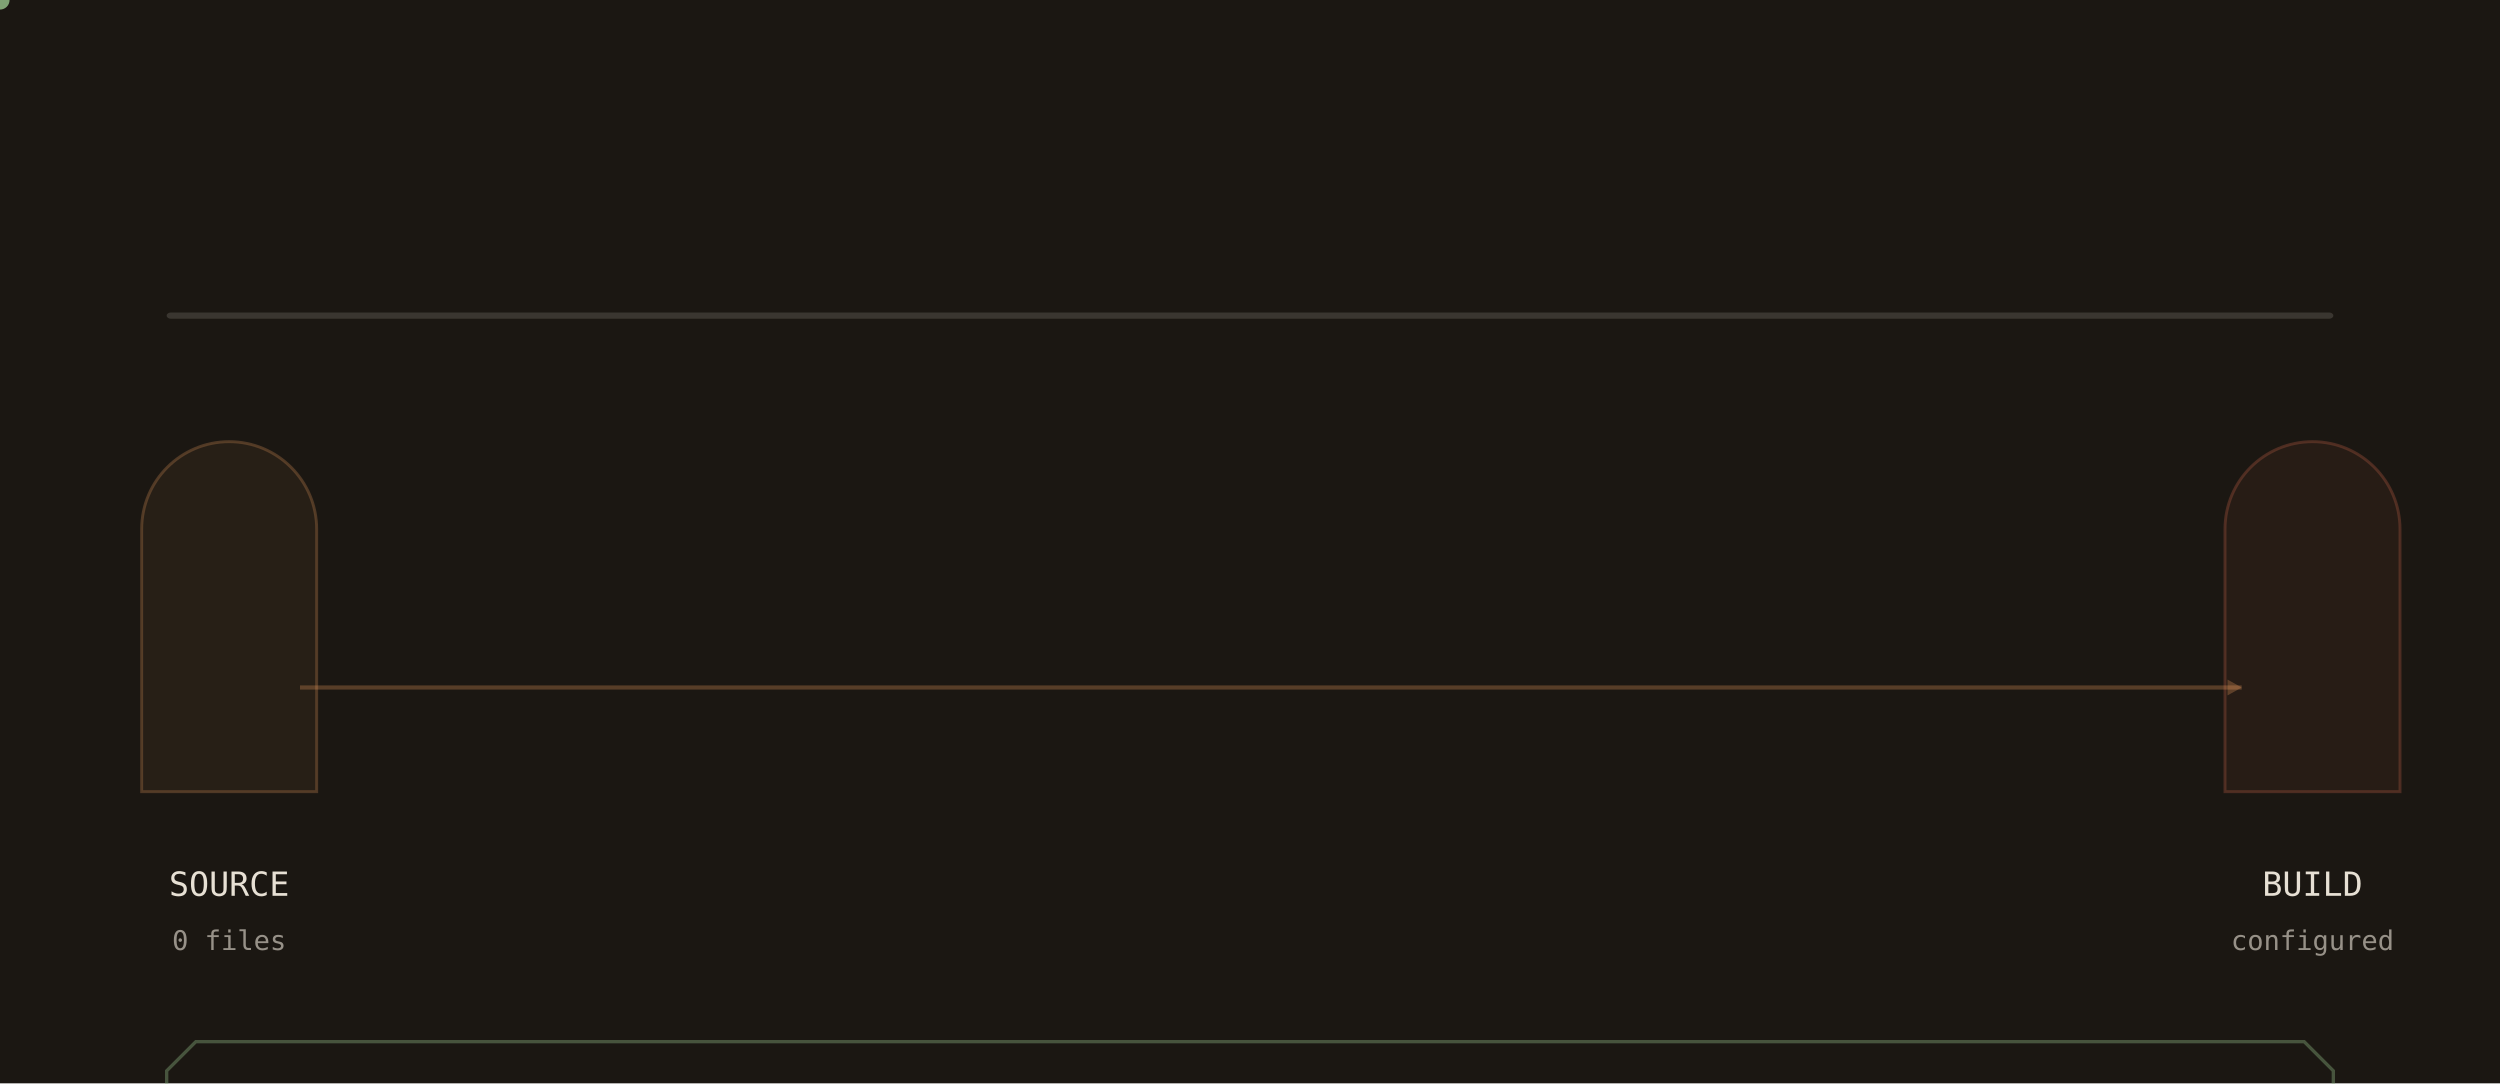
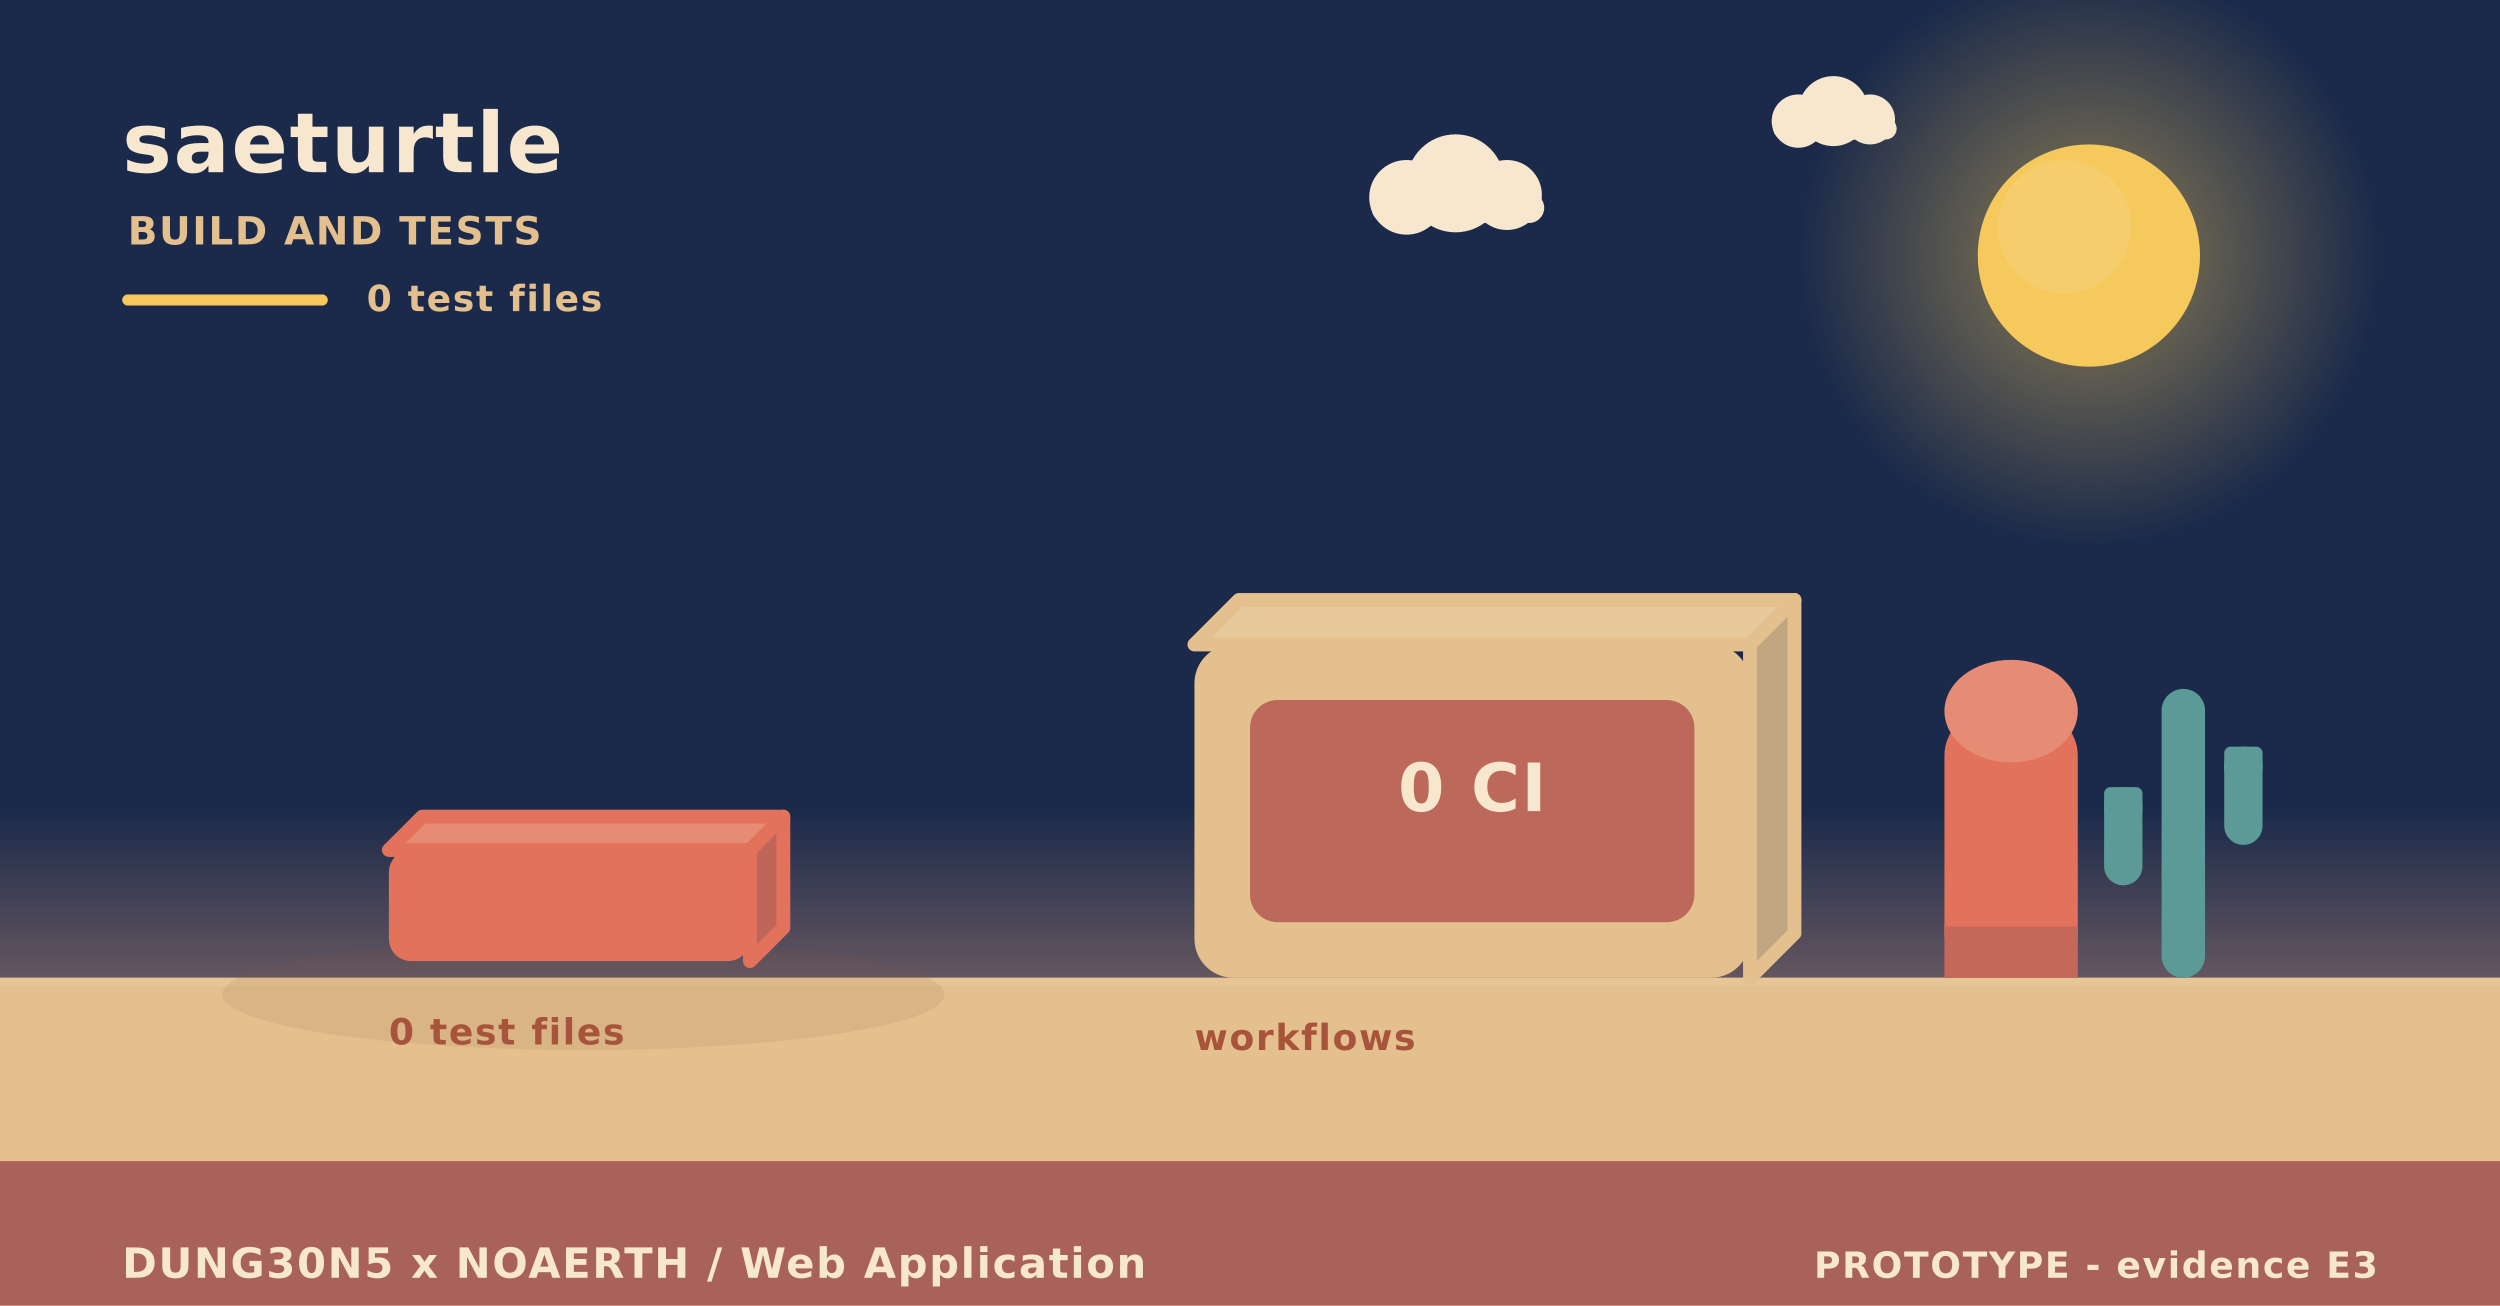
- <svg xmlns="http://www.w3.org/2000/svg" viewBox="0 0 1200 520" width="1200" height="520" role="img" aria-label="saeturtle build evidence">
-   <rect width="1200" height="520" fill="#1b1712" />
-   <defs>
-     <linearGradient id="gb" x1="0" y1="0" x2="1" y2="1">
-       <stop offset="0%" stop-color="#f4a261" />
-       <stop offset="100%" stop-color="#e76f51" />
-     </linearGradient>
-   </defs>
-   <rect x="80.00" y="150.00" width="1040.00" height="3.00" rx="2.00" fill="rgba(253,246,233,0.140)" opacity="1.00" />
-   <path d="M68.00,380.00 L68.00,254.00 A42.00,42.00 0 0 1 152.00,254.00 L152.00,380.00 Z" fill="rgba(244,162,97,0.100)" opacity="0.55" stroke="rgba(244,162,97,0.450)" stroke-width="1.4" />
-   <polygon points="-192.26,189.00 -136.83,221.00 -136.83,157.00 -192.26,125.00" fill="#506748" opacity="0.95" />
-   <polygon points="-247.68,221.00 -192.26,253.00 -192.26,189.00 -247.68,157.00" fill="#b4573f" opacity="0.95" />
-   <polygon points="-192.26,125.00 -136.83,157.00 -192.26,189.00 -247.68,157.00" fill="#f4a261" opacity="0.95" />
-   <text x="110" y="430" font-family="ui-monospace,Menlo,monospace" font-size="16" fill="rgba(253,246,233,0.900)" text-anchor="middle">SOURCE</text>
-   <text x="110" y="456" font-family="ui-monospace,Menlo,monospace" font-size="13" fill="rgba(253,246,233,0.550)" text-anchor="middle">0 files</text>
-   <path d="M1068.00,380.00 L1068.00,254.00 A42.00,42.00 0 0 1 1152.00,254.00 L1152.00,380.00 Z" fill="rgba(231,111,81,0.100)" opacity="0.55" stroke="rgba(231,111,81,0.450)" stroke-width="1.4" />
-   <polygon points="673.77,689.00 729.19,721.00 729.19,657.00 673.77,625.00" fill="#506748" opacity="0.95" />
-   <polygon points="618.34,721.00 673.77,753.00 673.77,689.00 618.34,657.00" fill="#b4573f" opacity="0.95" />
-   <polygon points="673.77,625.00 729.19,657.00 673.77,689.00 618.34,657.00" fill="#e76f51" opacity="0.95" />
-   <text x="1110" y="430" font-family="ui-monospace,Menlo,monospace" font-size="16" fill="rgba(253,246,233,0.900)" text-anchor="middle">BUILD</text>
-   <text x="1110" y="456" font-family="ui-monospace,Menlo,monospace" font-size="13" fill="rgba(253,246,233,0.550)" text-anchor="middle">configured</text>
-   <line x1="144.00" y1="330.00" x2="1076.00" y2="330.00" stroke="rgba(244,162,97,0.500)" stroke-width="2.00" opacity="0.55" />
-   <polygon points="1076.00,330.00 1069.20,326.20 1069.20,333.80" fill="rgba(244,162,97,0.500)" opacity="0.55" />
-   <g opacity="0.9">
-     <circle cx="0.00" cy="0.00" r="4.60" fill="#8ab17d" opacity="1.00" />
-     <animateTransform attributeName="transform" type="translate" values="144.00,330.00 1076.00,330.00" dur="5.433s" begin="0.0s" repeatCount="indefinite" />
-     <animateTransform attributeName="transform" type="translate" values="1076.00,330.00 144.00,330.00" dur="5.433s" begin="2.717s" repeatCount="indefinite" />
+ <svg xmlns="http://www.w3.org/2000/svg" width="900" height="470" viewBox="0 0 900 470" role="img" aria-label="saeturtle - how it is verified">
+   <linearGradient id="skyb" x1="0" y1="0" x2="0" y2="1">
+     <stop offset="0" stop-color="#1b2a4a" />
+     <stop offset="0.62" stop-color="#1b2a4a" />
+     <stop offset="1" stop-color="#f3ad8a" />
+   </linearGradient>
+   <rect width="900" height="470" fill="url(#skyb)" />
+   <radialGradient id="sunb">
+     <stop offset="0.35" stop-color="#f5c95c" stop-opacity="0.34" />
+     <stop offset="1" stop-color="#f5c95c" stop-opacity="0" />
+   </radialGradient>
+   <circle cx="752" cy="92" r="104" fill="url(#sunb)" />
+   <circle cx="752" cy="92" r="40" fill="#f5c95c" />
+   <circle cx="743.2" cy="81.6" r="24" fill="#f5d27e" opacity="0.5" />
+   <g>
+     <circle cx="524" cy="66" r="17.64" fill="#f6e7ce" />
+     <circle cx="506.36" cy="71.04" r="13.44" fill="#f6e7ce" />
+     <circle cx="542.48" cy="70.2" r="12.6" fill="#f6e7ce" />
+     <rect x="493.76" y="69.36" width="62.16" height="10.92" rx="5.46" fill="#f6e7ce" />
+     <animateTransform attributeName="transform" type="translate" values="0 0;24 0;0 0" dur="36s" begin="0s" repeatCount="indefinite" />
  </g>
-   <path d="M94.00,500.00 H1106.00 L1120.00,514.00 V546.00 L1106.00,560.00 H94.00 L80.00,546.00 V514.00 Z" fill="none" stroke="rgba(138,177,125,0.500)" stroke-width="1.60" opacity="0.80" />
-   <text x="600" y="536" font-family="ui-monospace,Menlo,monospace" font-size="16" fill="rgba(138,177,125,0.950)" text-anchor="middle">no test suite present in this repository — shown as measured, not implied</text>
+   <g>
+     <circle cx="660" cy="40" r="12.6" fill="#f6e7ce" />
+     <circle cx="647.4" cy="43.6" r="9.6" fill="#f6e7ce" />
+     <circle cx="673.2" cy="43" r="9" fill="#f6e7ce" />
+     <rect x="638.4" y="42.4" width="44.4" height="7.8" rx="3.9" fill="#f6e7ce" />
+     <animateTransform attributeName="transform" type="translate" values="0 0;-18 0;0 0" dur="46s" begin="3s" repeatCount="indefinite" />
+   </g>
+   <rect x="0" y="352" width="900" height="118" fill="#e3c08d" />
+   <rect x="0" y="352" width="900" height="3" fill="#e6c596" />
+   <text x="44" y="62" font-family="Verdana,DejaVu Sans,sans-serif" font-size="30" font-weight="700" letter-spacing="0.6" fill="#f6e7ce" text-anchor="start">saeturtle</text>
+   <text x="46" y="88" font-family="Verdana,DejaVu Sans,sans-serif" font-size="14" font-weight="700" letter-spacing="0.6" fill="#e3c08d" text-anchor="start">BUILD AND TESTS</text>
+   <rect x="44" y="106" width="74" height="4" rx="2" fill="#f5c95c" />
+   <text x="132" y="112" font-family="Verdana,DejaVu Sans,sans-serif" font-size="13" font-weight="700" letter-spacing="0.6" fill="#e3c08d" text-anchor="start">0 test files</text>
+   <ellipse cx="210" cy="358" rx="130" ry="20" fill="rgba(138,90,68,0.11)" />
+   <g>
+     <path d="M140,306 L270,306 L282,294 L152,294 Z" fill="#e68c74" stroke="#e2725b" stroke-width="5" stroke-linejoin="round" />
+     <path d="M270,306 L282,294 L282,334 L270,346 Z" fill="#c06658" stroke="#e2725b" stroke-width="5" stroke-linejoin="round" />
+     <rect x="140" y="306" width="130" height="40" rx="8" fill="#e2725b" />
+     <animateTransform attributeName="transform" type="translate" values="0 10;0 0" dur="0.8s" begin="0.5s" fill="freeze" />
+   </g>
+   <text x="140" y="376" font-family="Verdana,DejaVu Sans,sans-serif" font-size="13" font-weight="700" letter-spacing="0.6" fill="#a8543c" text-anchor="start">0 test files</text>
+   <path d="M430,232 L630,232 L646,216 L446,216 Z" fill="#e7c99b" stroke="#e3c08d" stroke-width="5" stroke-linejoin="round" />
+   <path d="M630,232 L646,216 L646,336 L630,352 Z" fill="#c1a682" stroke="#e3c08d" stroke-width="5" stroke-linejoin="round" />
+   <rect x="430" y="232" width="200" height="120" rx="14" fill="#e3c08d" />
+   <rect x="450" y="252" width="160" height="80" rx="10" fill="#ba6458" opacity="0.94" />
+   <text x="530" y="292" font-family="Verdana,DejaVu Sans,sans-serif" font-size="24" font-weight="700" letter-spacing="0.6" fill="#f6e7ce" text-anchor="middle">0 CI</text>
+   <text x="430" y="378" font-family="Verdana,DejaVu Sans,sans-serif" font-size="13" font-weight="700" letter-spacing="0.6" fill="#a8543c" text-anchor="start">workflows</text>
+   <rect x="700" y="256" width="48" height="96" rx="16" fill="#e2725b" />
+   <ellipse cx="724" cy="256" rx="24" ry="18.46" fill="#e68c74" />
+   <rect x="700" y="333.54" width="48" height="18.46" fill="#c66859" />
+   <rect x="778.18" y="248" width="15.64" height="104" rx="7.82" fill="#5b9a97" />
+   <rect x="757.48" y="283.36" width="13.8" height="35.36" rx="6.9" fill="#5b9a97" />
+   <rect x="757.48" y="283.36" width="13.8" height="10.4" rx="2.3" fill="#5b9a97" />
+   <rect x="800.72" y="268.8" width="13.8" height="35.36" rx="6.9" fill="#5b9a97" />
+   <rect x="800.72" y="268.8" width="13.8" height="10.4" rx="2.3" fill="#5b9a97" />
+   <rect x="0" y="418" width="900" height="52" rx="0" fill="#a65c56" opacity="0.94" />
+   <text x="44" y="460" font-family="Verdana,DejaVu Sans,sans-serif" font-size="15" font-weight="700" letter-spacing="0.6" fill="#f6e7ce" text-anchor="start">DUNG30N5 x NOAERTH  /  Web Application</text>
+   <text x="856" y="460" font-family="Verdana,DejaVu Sans,sans-serif" font-size="13" font-weight="700" letter-spacing="0.6" fill="#f6e7ce" text-anchor="end">PROTOTYPE  -  evidence E3</text>
</svg>
